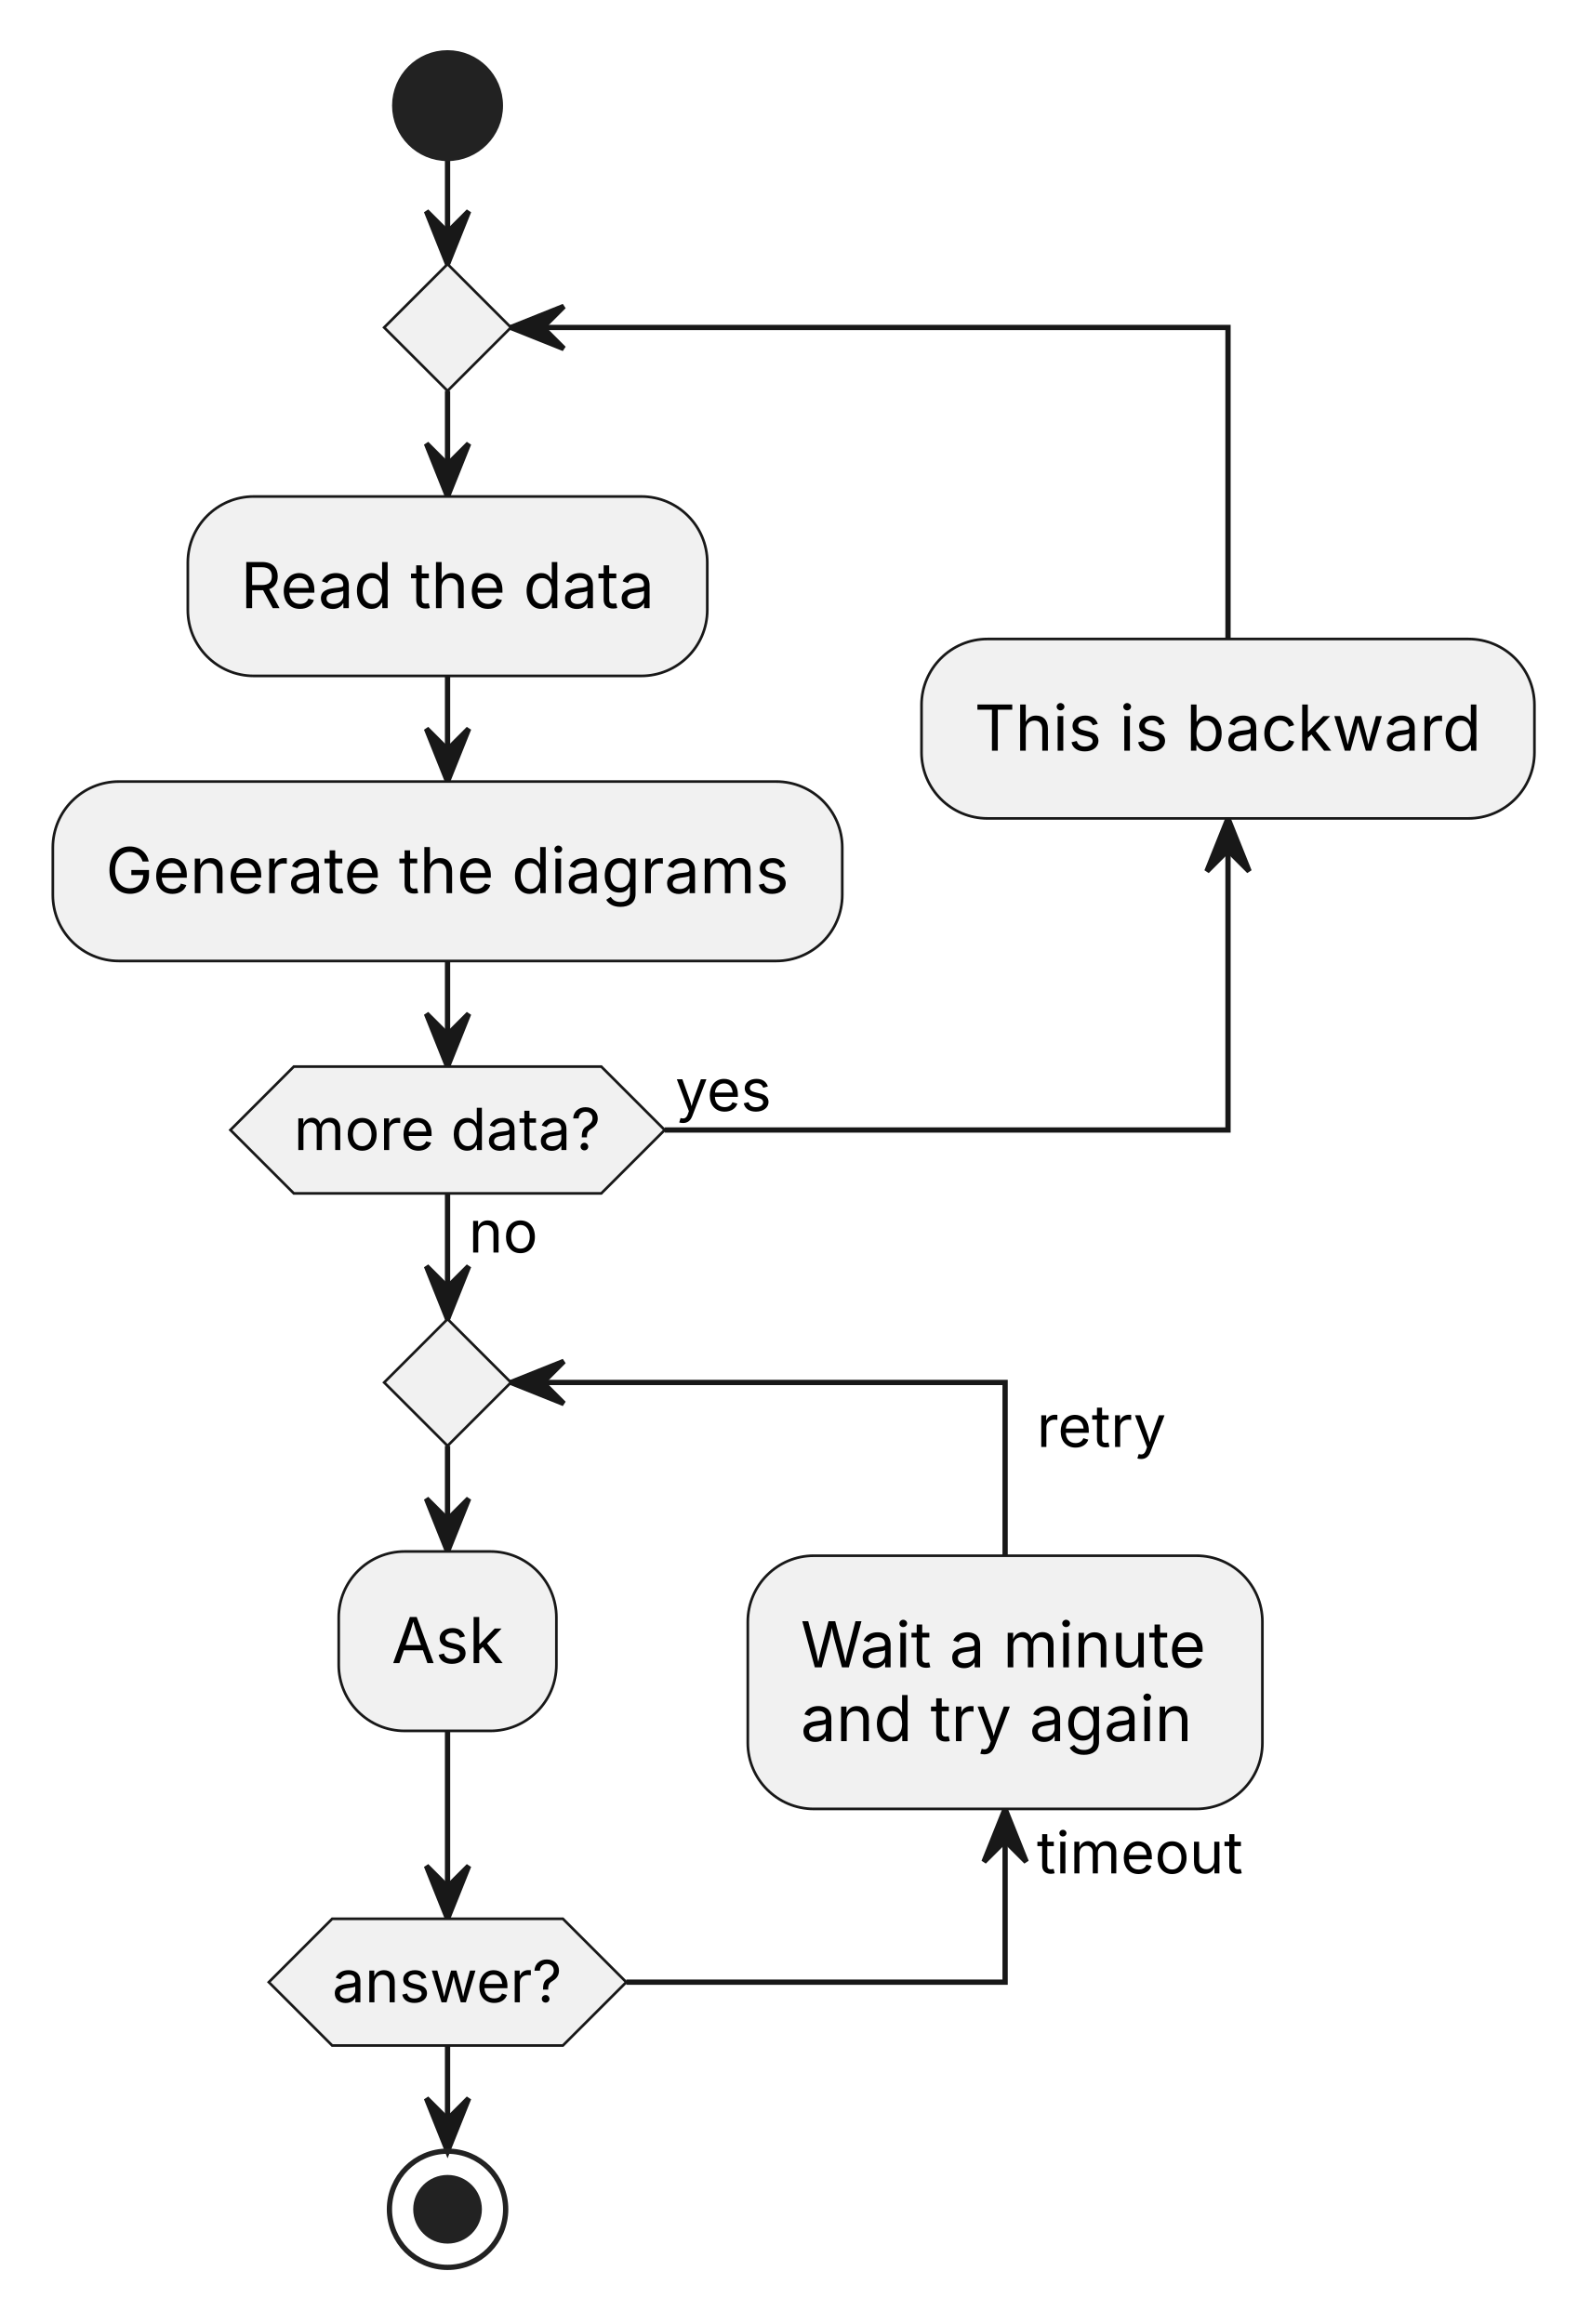
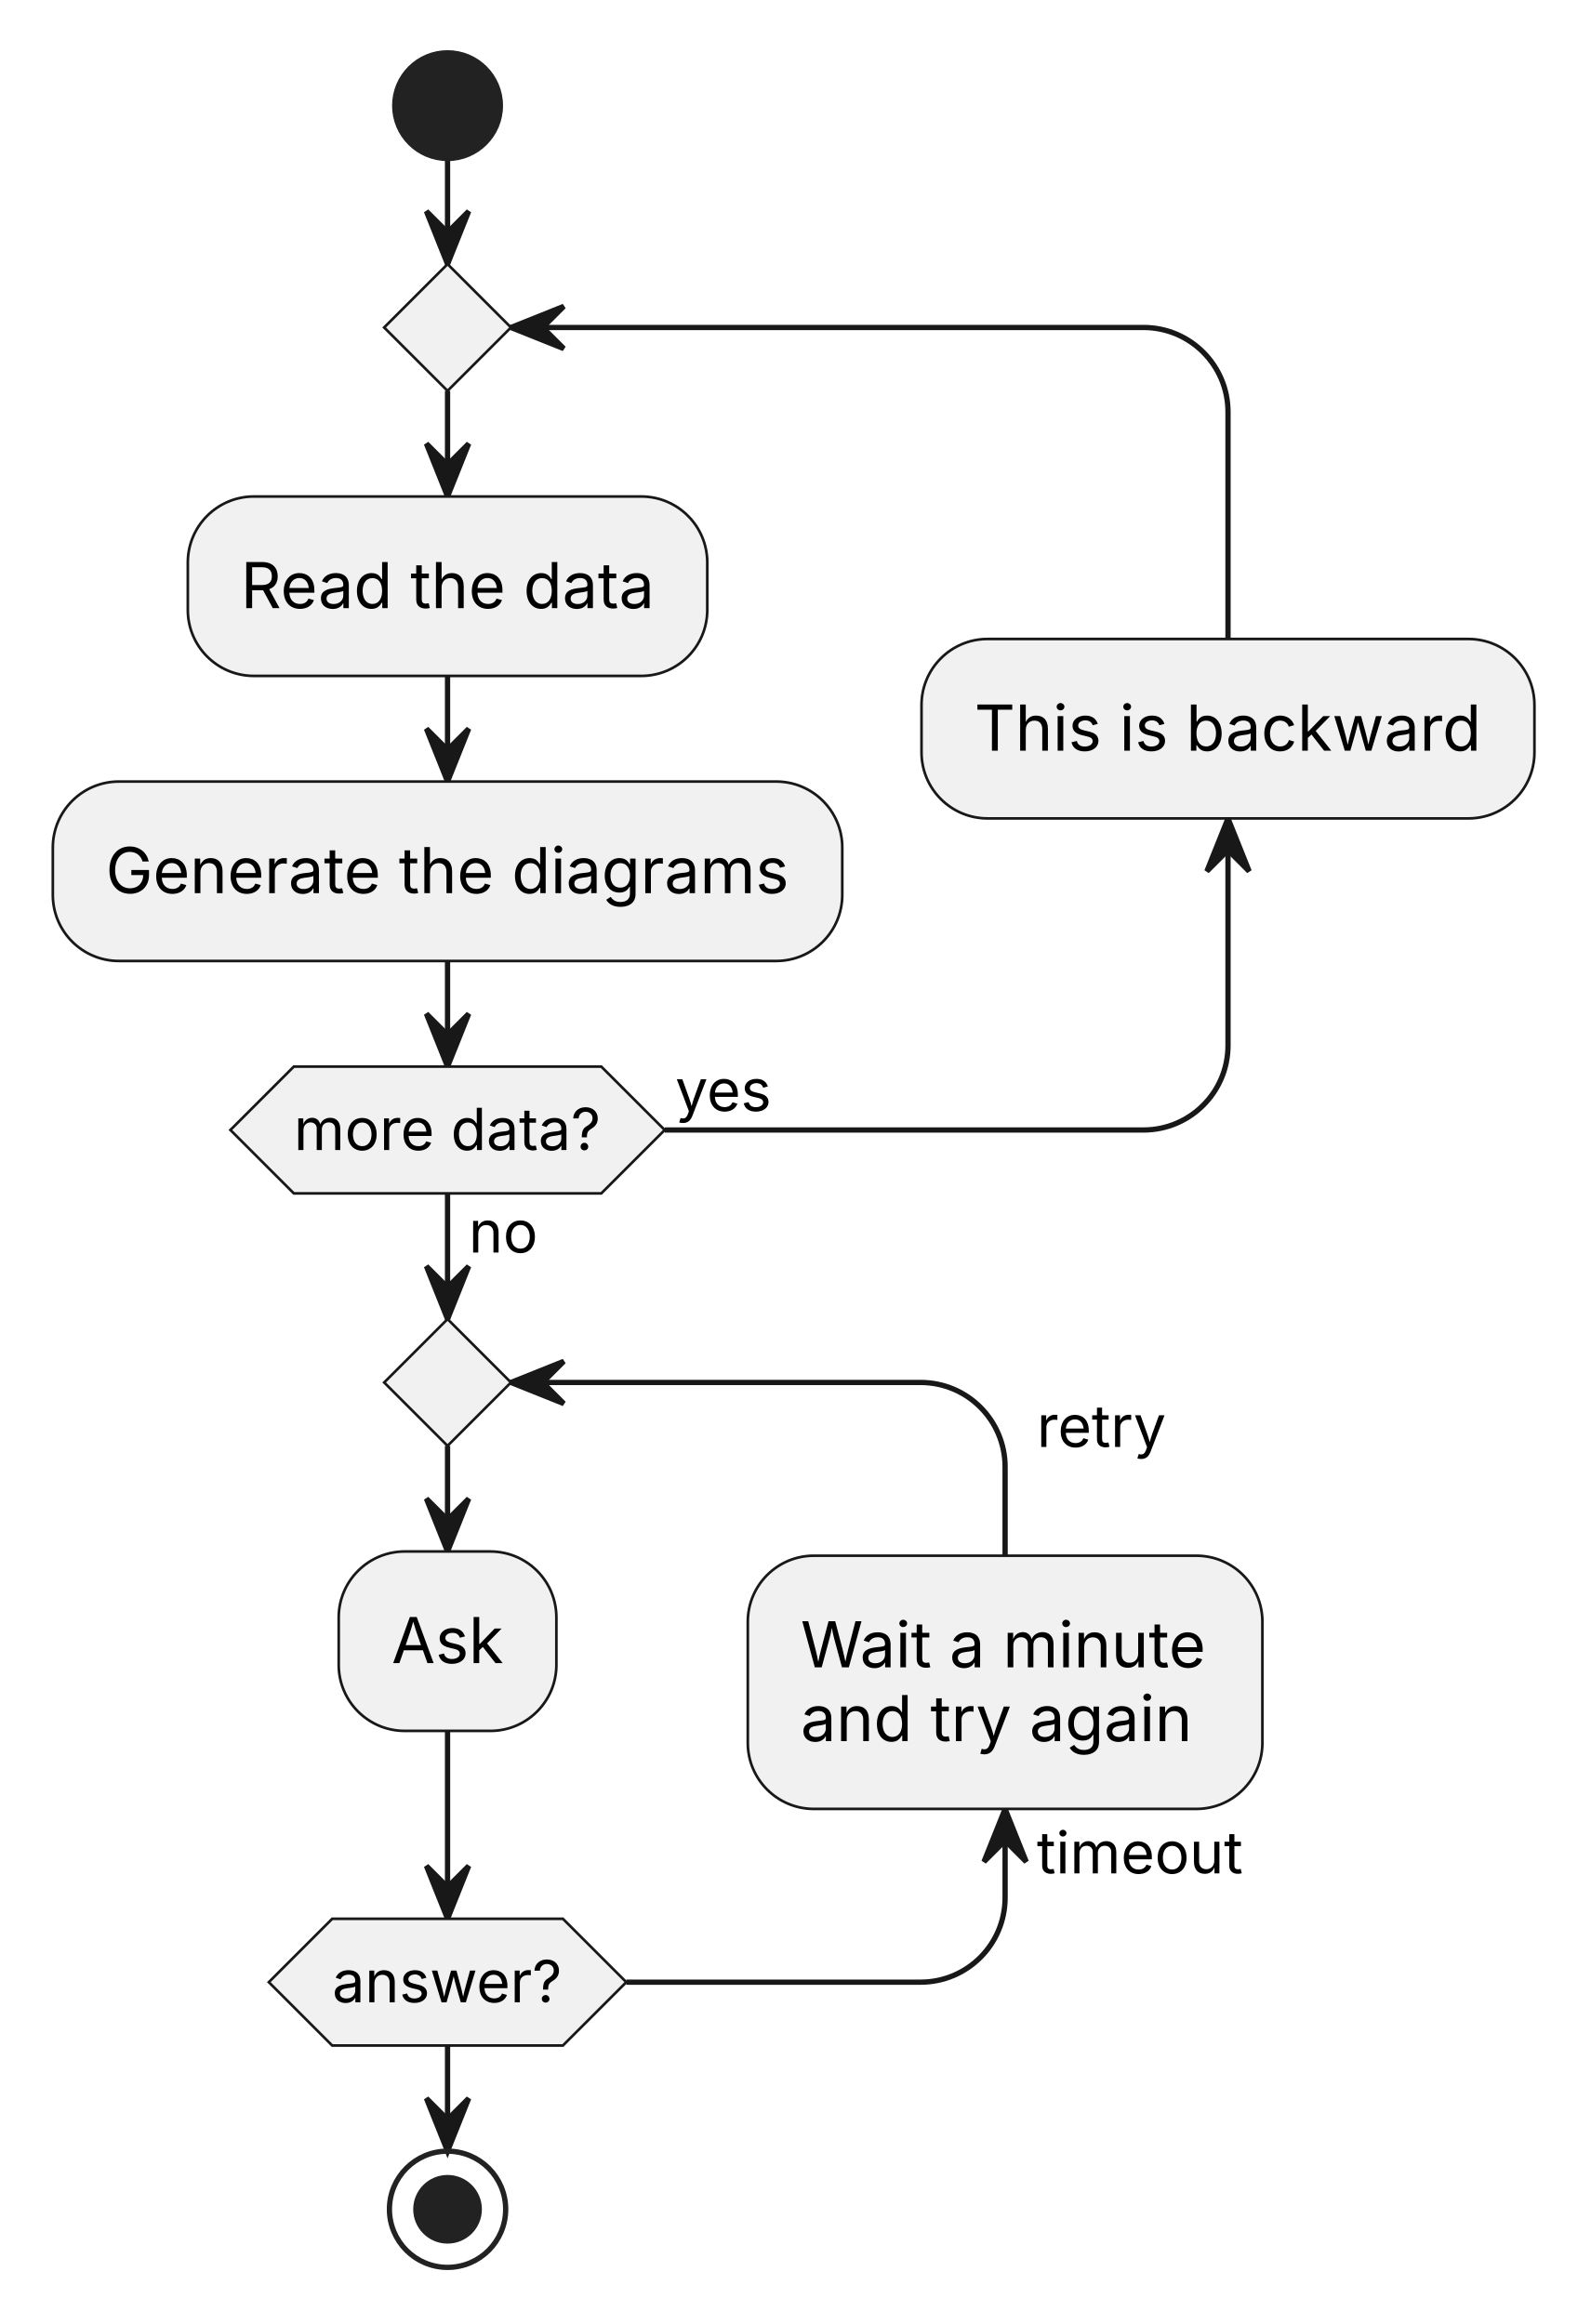
<svg xmlns="http://www.w3.org/2000/svg" width="301" height="440" viewBox="0 0 301 440">
  <g transform="translate(74.71,10)">
    <g id="lines">
      <polyline points="10,20 10,40" fill="none" stroke="#181818" stroke-width="1" />
      <polygon points="6,30 10,40 14,30 10,34" fill="#181818" stroke="#181818" stroke-width="1" />
      <polyline points="10,64 10,84" fill="none" stroke="#181818" stroke-width="1" />
      <polygon points="6,74 10,84 14,74 10,78" fill="#181818" stroke="#181818" stroke-width="1" />
      <polyline points="10,171.94 10,191.94" fill="none" stroke="#181818" stroke-width="1" />
      <polygon points="6,181.94 10,191.94 14,181.94 10,185.94" fill="#181818" stroke="#181818" stroke-width="1" />
-       <polyline points="51.1,203.94 157.72,203.94 157.72,144.95" fill="none" stroke="#181818" stroke-width="1" />
+       <path d="M51.1,203.94 L141.72,203.94 C150.55,203.94 157.72,196.77 157.72,187.94 L157.72,144.95" fill="none" stroke="#181818" stroke-width="1" />
      <polygon points="161.72,154.95 157.72,144.95 153.72,154.95 157.72,150.95" fill="#181818" stroke="#181818" stroke-width="1" />
-       <polyline points="157.72,110.98 157.72,52 22,52" fill="none" stroke="#181818" stroke-width="1" />
+       <path d="M157.72,110.98 L157.72,68 C157.72,59.16 150.55,52 141.72,52 L22,52" fill="none" stroke="#181818" stroke-width="1" />
      <polygon points="32,48 22,52 32,56 28,52" fill="#181818" stroke="#181818" stroke-width="1" />
      <polyline points="10,117.97 10,137.97" fill="none" stroke="#181818" stroke-width="1" />
      <polygon points="6,127.97 10,137.97 14,127.97 10,131.97" fill="#181818" stroke="#181818" stroke-width="1" />
      <polyline points="10,215.94 10,239.74" fill="none" stroke="#181818" stroke-width="1" />
      <polygon points="6,229.74 10,239.74 14,229.74 10,233.74" fill="#181818" stroke="#181818" stroke-width="1" />
      <polyline points="10,263.74 10,283.74" fill="none" stroke="#181818" stroke-width="1" />
      <polygon points="6,273.74 10,283.74 14,273.74 10,277.74" fill="#181818" stroke="#181818" stroke-width="1" />
      <polyline points="10,317.71 10,353.28" fill="none" stroke="#181818" stroke-width="1" />
      <polygon points="6,343.28 10,353.28 14,343.28 10,347.28" fill="#181818" stroke="#181818" stroke-width="1" />
-       <polyline points="43.83,365.28 115.53,365.28 115.53,332.48" fill="none" stroke="#181818" stroke-width="1" />
+       <path d="M43.83,365.28 L99.53,365.28 C108.37,365.28 115.53,358.12 115.53,349.28 L115.53,332.48" fill="none" stroke="#181818" stroke-width="1" />
      <polygon points="119.53,342.48 115.53,332.48 111.53,342.48 115.53,338.48" fill="#181818" stroke="#181818" stroke-width="1" />
-       <polyline points="115.53,284.54 115.53,251.74 22,251.74" fill="none" stroke="#181818" stroke-width="1" />
+       <path d="M115.53,284.54 L115.53,267.74 C115.53,258.9 108.37,251.74 99.53,251.74 L22,251.74" fill="none" stroke="#181818" stroke-width="1" />
      <polygon points="32,247.74 22,251.74 32,255.74 28,251.74" fill="#181818" stroke="#181818" stroke-width="1" />
      <polyline points="10,377.28 10,397.28" fill="none" stroke="#181818" stroke-width="1" />
      <polygon points="6,387.28 10,397.28 14,387.28 10,391.28" fill="#181818" stroke="#181818" stroke-width="1" />
    </g>
    <g>
      <ellipse cx="10" cy="10" rx="10" ry="10" fill="#222222" stroke="#222222" stroke-width="1" />
      <polygon points="-2,52 10,40 22,52 10,64" fill="#F1F1F1" stroke="#181818" stroke-width="0.5" />
      <polygon points="-31.1,203.94 -19.1,191.94 39.1,191.94 51.1,203.94 39.1,215.94 -19.1,215.94" fill="#F1F1F1" stroke="#181818" stroke-width="0.5" />
      <text font-family="Inter, Arial, Liberation Sans, Arimo, Helvetica, Nimbus Sans, sans-serif" xml:space="preserve">
        <tspan x="-19.09" y="207.74" font-size="11" fill="#000000" textLength="58.19" lengthAdjust="spacing">more data?</tspan>
      </text>
      <rect x="99.71" y="110.98" width="116.01" height="33.97" rx="12.5" ry="12.5" fill="#F1F1F1" stroke="#181818" stroke-width="0.5" />
      <text font-family="Inter, Arial, Liberation Sans, Arimo, Helvetica, Nimbus Sans, sans-serif" xml:space="preserve">
        <tspan x="109.71" y="132.12" font-size="12" fill="#000000" textLength="96.01" lengthAdjust="spacing">This is backward</tspan>
      </text>
      <text font-family="Inter, Arial, Liberation Sans, Arimo, Helvetica, Nimbus Sans, sans-serif" xml:space="preserve">
        <tspan x="53.1" y="200.34" font-size="11" fill="#000000" textLength="18.4" lengthAdjust="spacing">yes</tspan>
      </text>
      <text font-family="Inter, Arial, Liberation Sans, Arimo, Helvetica, Nimbus Sans, sans-serif" xml:space="preserve">
        <tspan x="14" y="227.14" font-size="11" fill="#000000" textLength="13.1" lengthAdjust="spacing">no</tspan>
      </text>
      <rect x="-39.16" y="84" width="98.32" height="33.97" rx="12.5" ry="12.5" fill="#F1F1F1" stroke="#181818" stroke-width="0.5" />
      <text font-family="Inter, Arial, Liberation Sans, Arimo, Helvetica, Nimbus Sans, sans-serif" xml:space="preserve">
        <tspan x="-29.16" y="105.14" font-size="12" fill="#000000" textLength="78.32" lengthAdjust="spacing">Read the data</tspan>
      </text>
      <rect x="-64.71" y="137.97" width="149.42" height="33.97" rx="12.5" ry="12.5" fill="#F1F1F1" stroke="#181818" stroke-width="0.5" />
      <text font-family="Inter, Arial, Liberation Sans, Arimo, Helvetica, Nimbus Sans, sans-serif" xml:space="preserve">
        <tspan x="-54.71" y="159.1" font-size="12" fill="#000000" textLength="129.42" lengthAdjust="spacing">Generate the diagrams</tspan>
      </text>
      <polygon points="-2,251.74 10,239.74 22,251.74 10,263.74" fill="#F1F1F1" stroke="#181818" stroke-width="0.5" />
      <polygon points="-23.83,365.28 -11.83,353.28 31.83,353.28 43.83,365.28 31.83,377.28 -11.83,377.28" fill="#F1F1F1" stroke="#181818" stroke-width="0.5" />
      <text font-family="Inter, Arial, Liberation Sans, Arimo, Helvetica, Nimbus Sans, sans-serif" xml:space="preserve">
        <tspan x="-11.83" y="369.09" font-size="11" fill="#000000" textLength="43.66" lengthAdjust="spacing">answer?</tspan>
      </text>
      <rect x="66.83" y="284.54" width="97.4" height="47.94" rx="12.5" ry="12.5" fill="#F1F1F1" stroke="#181818" stroke-width="0.5" />
      <text font-family="Inter, Arial, Liberation Sans, Arimo, Helvetica, Nimbus Sans, sans-serif" xml:space="preserve">
        <tspan x="76.83" y="305.68" font-size="12" fill="#000000" textLength="77.4" lengthAdjust="spacing">Wait a minute</tspan>
        <tspan x="76.83" y="319.65" font-size="12" fill="#000000" textLength="73.94" lengthAdjust="spacing">and try again</tspan>
      </text>
      <text font-family="Inter, Arial, Liberation Sans, Arimo, Helvetica, Nimbus Sans, sans-serif" xml:space="preserve">
        <tspan x="121.53" y="344.69" font-size="11" fill="#000000" textLength="39.01" lengthAdjust="spacing">timeout</tspan>
      </text>
      <text font-family="Inter, Arial, Liberation Sans, Arimo, Helvetica, Nimbus Sans, sans-serif" xml:space="preserve">
        <tspan x="121.53" y="263.95" font-size="11" fill="#000000" textLength="24.46" lengthAdjust="spacing">retry</tspan>
      </text>
      <rect x="-10.6" y="283.74" width="41.2" height="33.97" rx="12.5" ry="12.5" fill="#F1F1F1" stroke="#181818" stroke-width="0.5" />
      <text font-family="Inter, Arial, Liberation Sans, Arimo, Helvetica, Nimbus Sans, sans-serif" xml:space="preserve">
        <tspan x="-0.6" y="304.88" font-size="12" fill="#000000" textLength="21.2" lengthAdjust="spacing">Ask</tspan>
      </text>
      <ellipse cx="10" cy="408.28" rx="11" ry="11" fill="none" stroke="#222222" stroke-width="1" />
      <ellipse cx="10" cy="408.28" rx="6" ry="6" fill="#222222" stroke="#222222" stroke-width="1" />
    </g>
  </g>
</svg>
